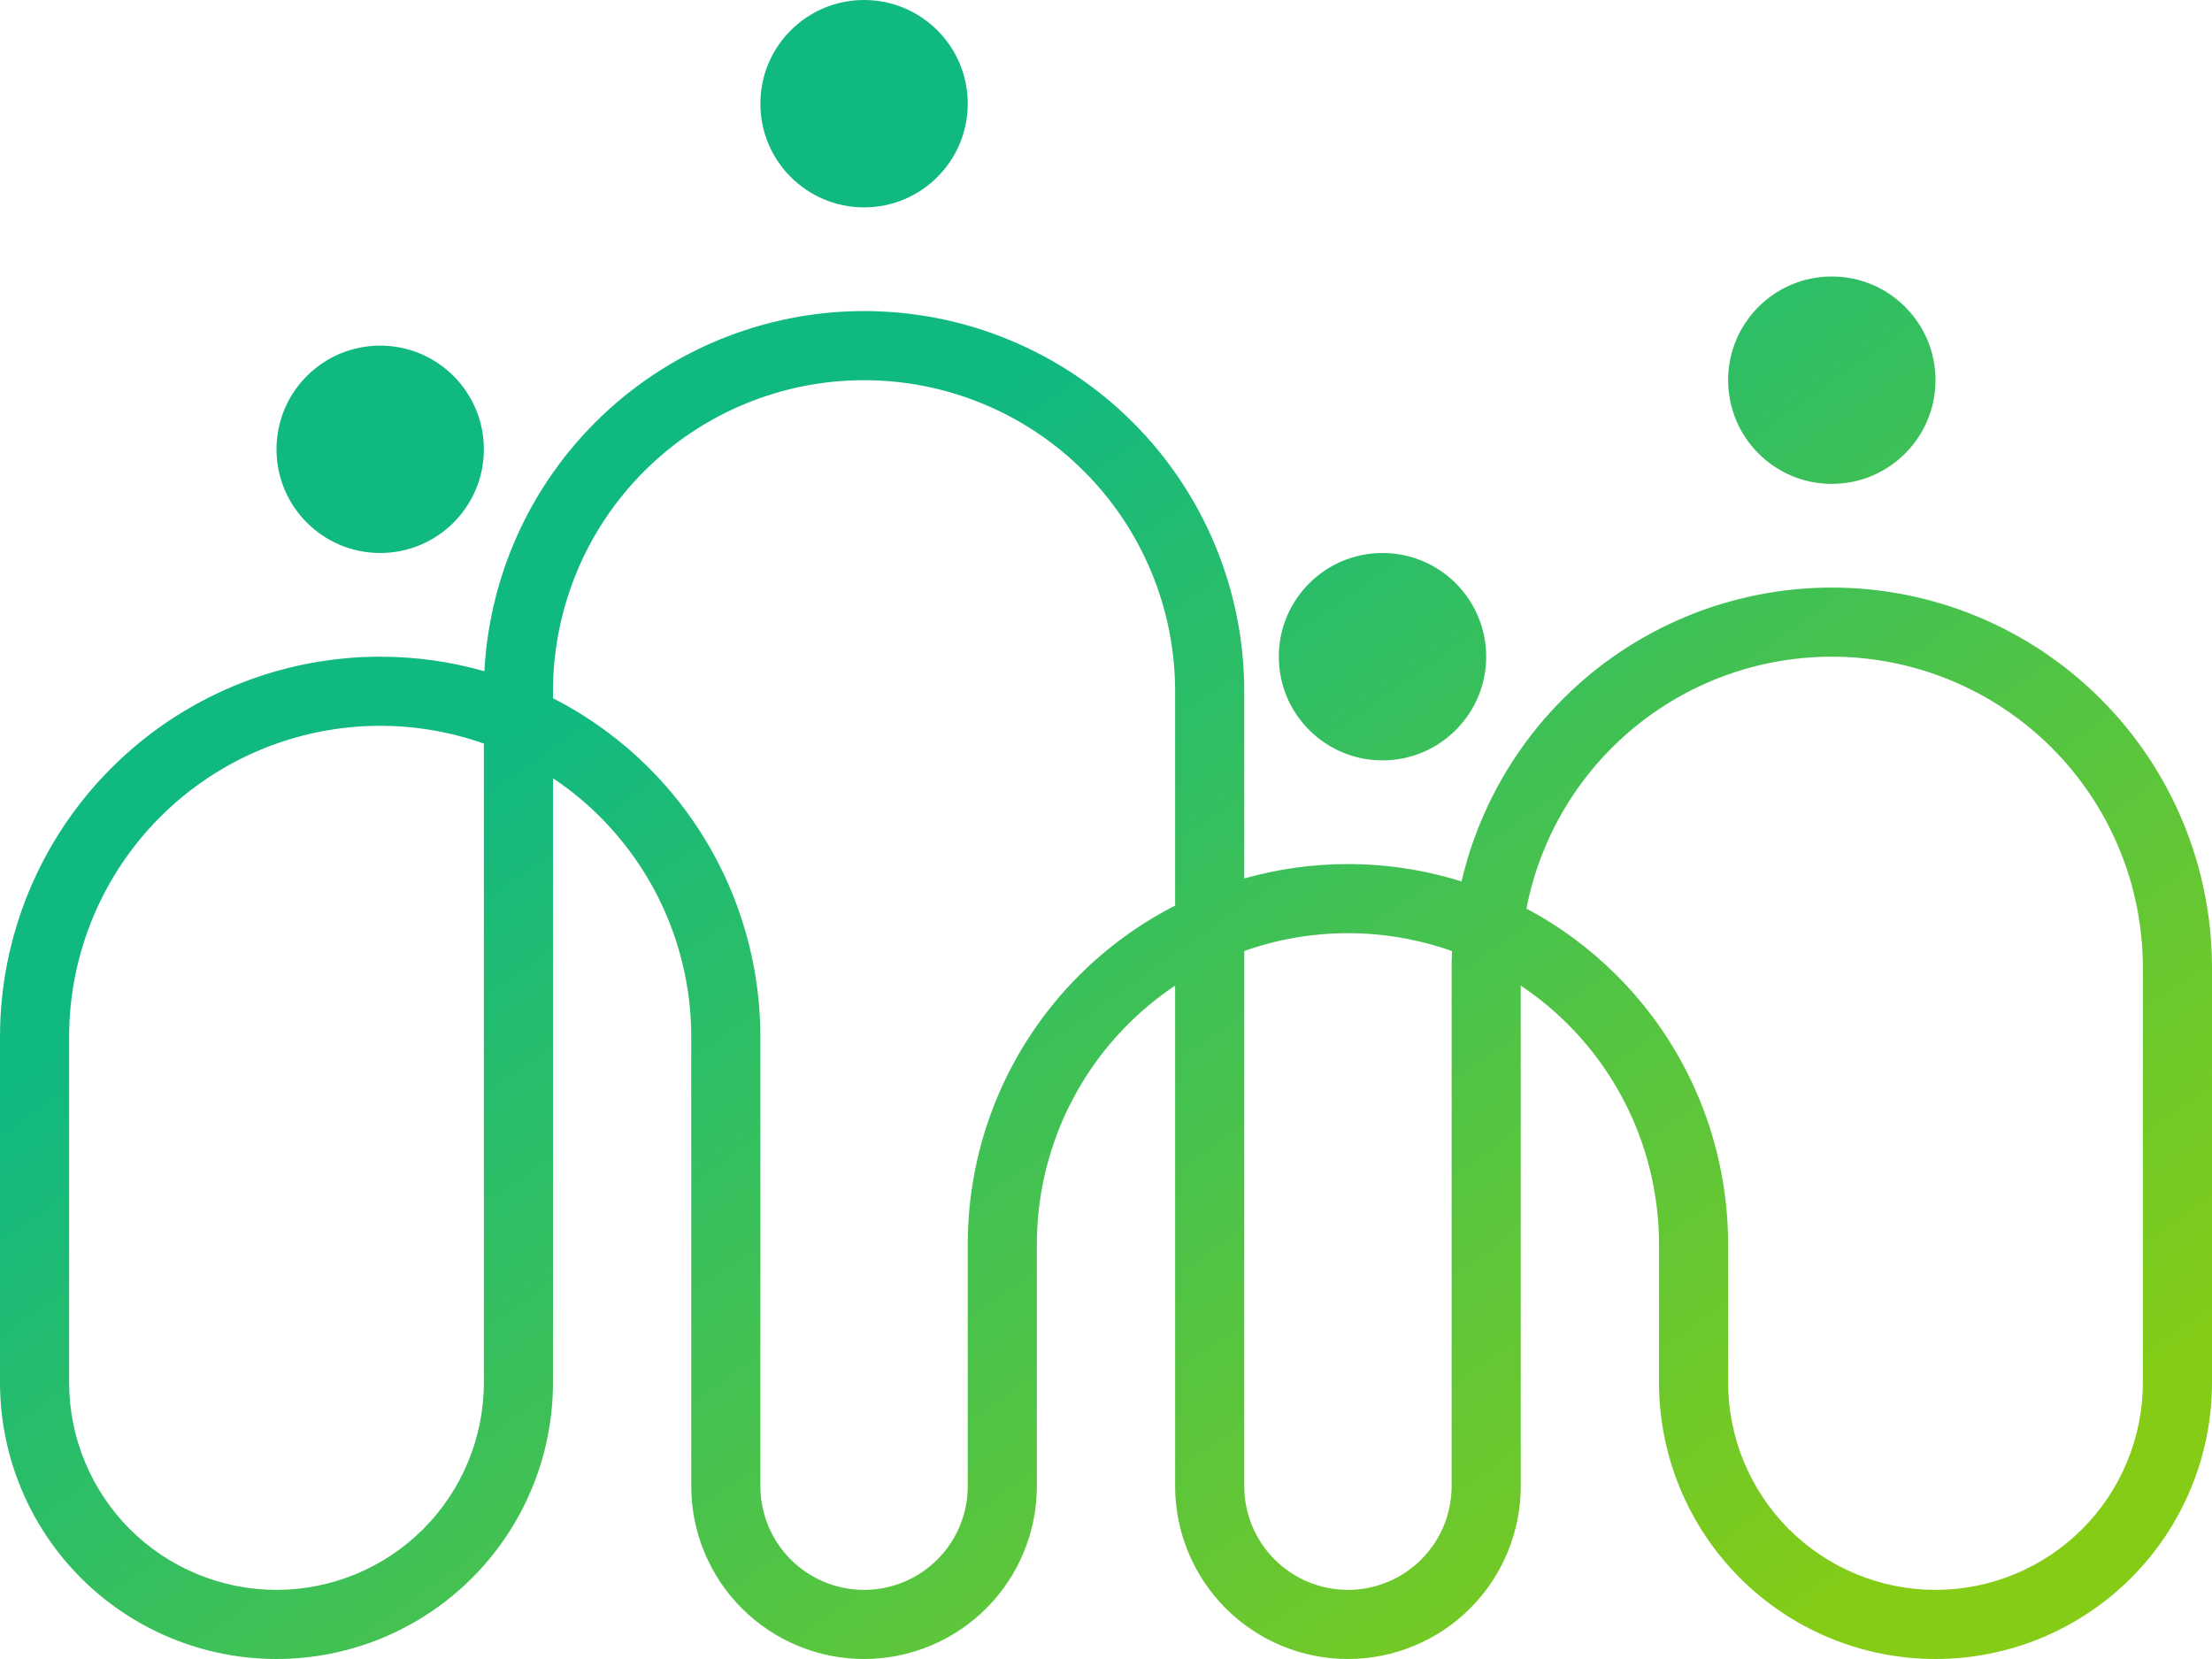
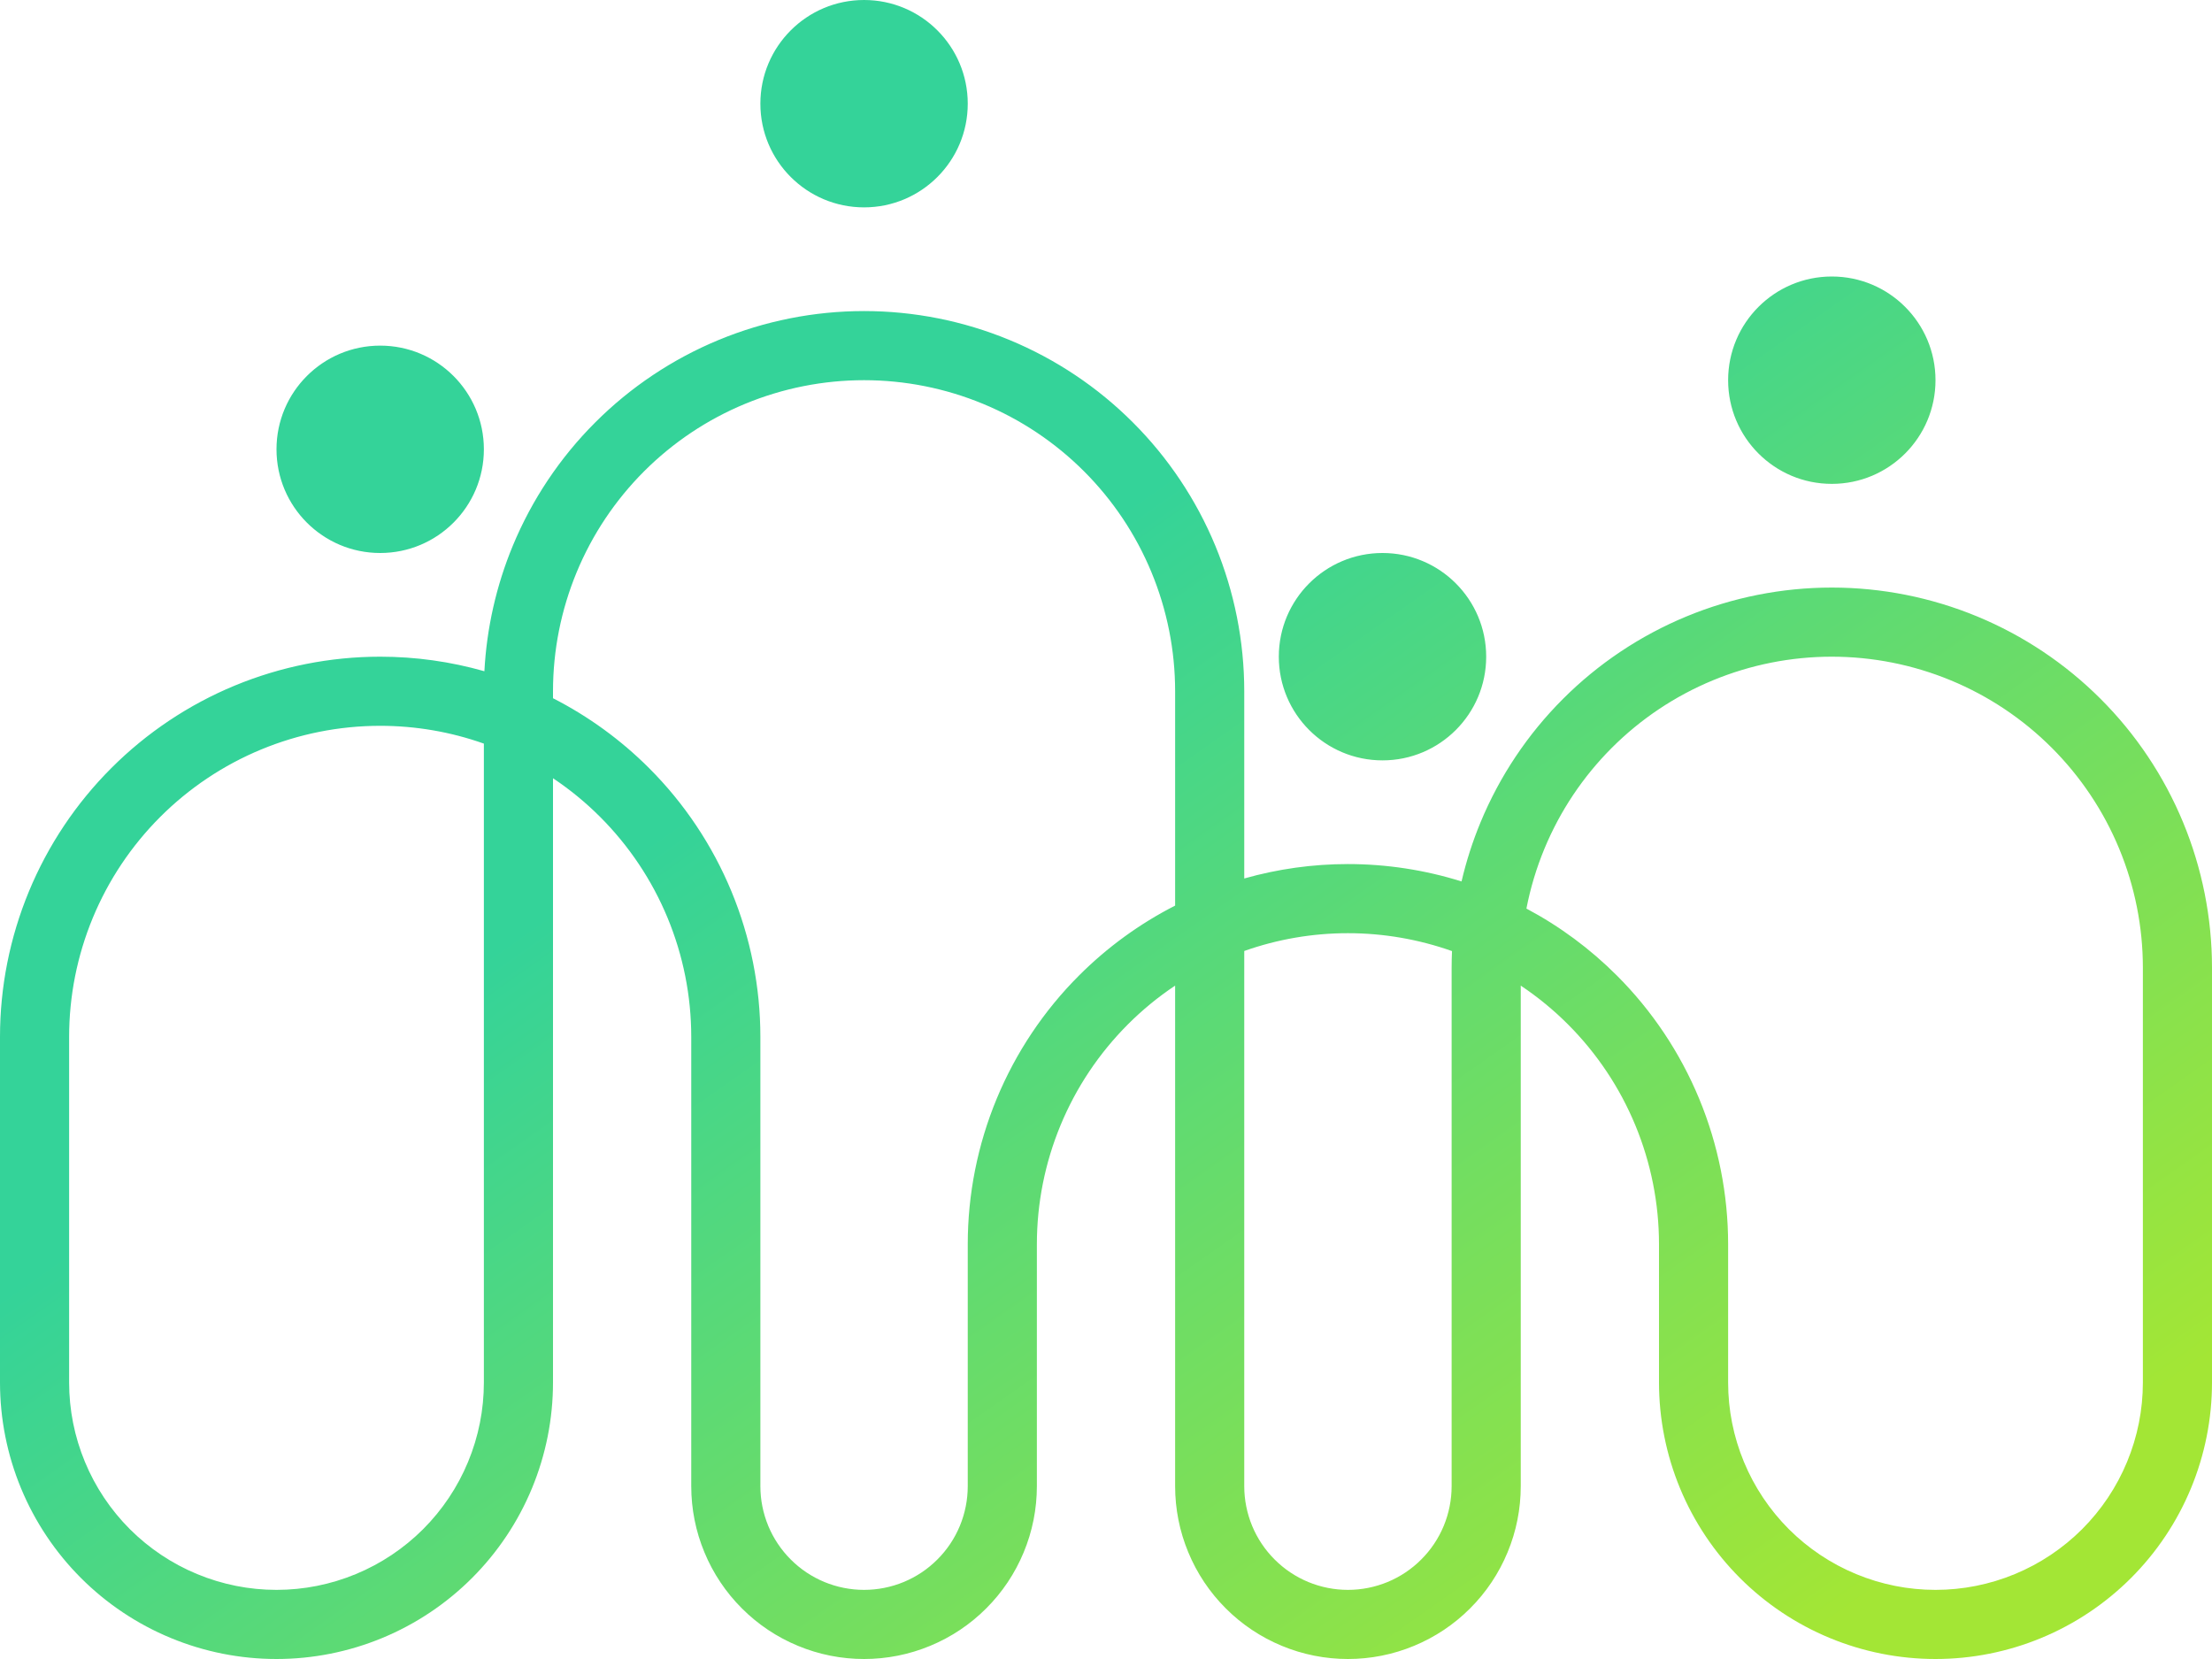
<svg xmlns="http://www.w3.org/2000/svg" width="64" height="48" viewBox="0 0 64 48" fill="none">
  <path fill-rule="evenodd" clip-rule="evenodd" d="M28 3C28 4.657 26.657 6 25 6C23.343 6 22 4.657 22 3C22 1.343 23.343 0 25 0C26.657 0 28 1.343 28 3ZM18.778 22.222C17.962 21.406 17.024 20.725 16 20.202L16 20C16 18.818 16.233 17.648 16.685 16.556C17.137 15.464 17.8 14.472 18.636 13.636C19.472 12.8 20.464 12.137 21.556 11.685C22.648 11.233 23.818 11 25 11C26.182 11 27.352 11.233 28.444 11.685C29.536 12.137 30.528 12.8 31.364 13.636C32.2 14.472 32.863 15.464 33.315 16.556C33.767 17.648 34 18.818 34 20V26.202C32.975 26.725 32.038 27.406 31.222 28.222C30.2 29.243 29.39 30.456 28.837 31.791C28.285 33.125 28 34.556 28 36V43C28 43.394 27.922 43.784 27.772 44.148C27.621 44.512 27.4 44.843 27.121 45.121C26.843 45.4 26.512 45.621 26.148 45.772C25.784 45.922 25.394 46 25 46C24.606 46 24.216 45.922 23.852 45.772C23.488 45.621 23.157 45.4 22.879 45.121C22.6 44.843 22.379 44.512 22.228 44.148C22.078 43.784 22 43.394 22 43L22 30C22 28.555 21.715 27.125 21.163 25.791C20.61 24.456 19.8 23.243 18.778 22.222ZM36 25.417V20C36 18.555 35.715 17.125 35.163 15.79C34.61 14.456 33.8 13.243 32.778 12.222C31.757 11.2 30.544 10.39 29.209 9.837C27.875 9.285 26.445 9 25 9C23.555 9 22.125 9.285 20.791 9.837C19.456 10.39 18.243 11.2 17.222 12.222C16.2 13.243 15.39 14.456 14.837 15.79C14.358 16.947 14.081 18.174 14.015 19.421C13.037 19.142 12.022 19 11 19C9.555 19 8.125 19.285 6.79 19.837C5.456 20.39 4.243 21.2 3.222 22.222C2.2 23.243 1.39 24.456 0.837 25.791C0.285 27.125 0 28.555 0 30V40C0 41.051 0.207 42.091 0.609 43.062C1.011 44.032 1.6 44.914 2.343 45.657C3.086 46.4 3.968 46.989 4.939 47.391C5.909 47.793 6.949 48 8 48C9.051 48 10.091 47.793 11.062 47.391C12.032 46.989 12.914 46.4 13.657 45.657C14.4 44.914 14.989 44.032 15.391 43.062C15.793 42.091 16 41.051 16 40V22.517C16.489 22.843 16.946 23.218 17.364 23.636C18.2 24.472 18.863 25.464 19.315 26.556C19.767 27.648 20 28.818 20 30L20 43C20 43.657 20.129 44.307 20.381 44.913C20.632 45.52 21 46.071 21.465 46.535C21.929 47 22.48 47.368 23.087 47.619C23.693 47.871 24.343 48 25 48C25.657 48 26.307 47.871 26.913 47.619C27.52 47.368 28.071 47 28.535 46.535C29 46.071 29.368 45.52 29.619 44.913C29.871 44.307 30 43.657 30 43V36C30 34.818 30.233 33.648 30.685 32.556C31.137 31.464 31.8 30.472 32.636 29.636C33.054 29.218 33.511 28.843 34 28.517V43C34 43.657 34.129 44.307 34.381 44.913C34.632 45.52 35 46.071 35.465 46.535C35.929 47 36.48 47.368 37.087 47.619C37.693 47.871 38.343 48 39 48C39.657 48 40.307 47.871 40.913 47.619C41.52 47.368 42.071 47 42.535 46.535C43 46.071 43.368 45.52 43.619 44.913C43.871 44.307 44 43.657 44 43V28.517C44.489 28.843 44.946 29.218 45.364 29.636C46.2 30.472 46.863 31.464 47.315 32.556C47.767 33.648 48 34.818 48 36V40C48 41.051 48.207 42.091 48.609 43.062C49.011 44.032 49.6 44.914 50.343 45.657C51.086 46.4 51.968 46.989 52.938 47.391C53.909 47.793 54.949 48 56 48C57.051 48 58.091 47.793 59.062 47.391C60.032 46.989 60.914 46.4 61.657 45.657C62.4 44.914 62.989 44.032 63.391 43.062C63.793 42.091 64 41.051 64 40V28C64 26.555 63.715 25.125 63.163 23.791C62.61 22.456 61.8 21.243 60.778 20.222C59.757 19.2 58.544 18.39 57.209 17.837C55.875 17.285 54.444 17 53 17C51.556 17 50.125 17.285 48.791 17.837C47.456 18.39 46.243 19.2 45.222 20.222C44.2 21.243 43.39 22.456 42.837 23.791C42.607 24.346 42.423 24.919 42.287 25.503C41.225 25.17 40.117 25 39 25C37.983 25 36.974 25.141 36 25.417ZM62 28C62 26.818 61.767 25.648 61.315 24.556C60.863 23.464 60.2 22.472 59.364 21.636C58.528 20.8 57.536 20.137 56.444 19.685C55.352 19.233 54.182 19 53 19C51.818 19 50.648 19.233 49.556 19.685C48.464 20.137 47.472 20.8 46.636 21.636C45.8 22.472 45.137 23.464 44.685 24.556C44.453 25.116 44.279 25.696 44.164 26.288C45.125 26.798 46.006 27.45 46.778 28.222C47.8 29.243 48.61 30.456 49.163 31.791C49.715 33.125 50 34.556 50 36V40C50 40.788 50.155 41.568 50.457 42.296C50.758 43.024 51.2 43.685 51.757 44.243C52.315 44.8 52.976 45.242 53.704 45.543C54.432 45.845 55.212 46 56 46C56.788 46 57.568 45.845 58.296 45.543C59.024 45.242 59.685 44.8 60.243 44.243C60.8 43.685 61.242 43.024 61.543 42.296C61.845 41.568 62 40.788 62 40V28ZM42 28C42 27.839 42.004 27.679 42.011 27.518C41.045 27.176 40.027 27 39 27C37.977 27 36.962 27.174 36 27.515V43C36 43.394 36.078 43.784 36.228 44.148C36.379 44.512 36.6 44.843 36.879 45.121C37.157 45.4 37.488 45.621 37.852 45.772C38.216 45.922 38.606 46 39 46C39.394 46 39.784 45.922 40.148 45.772C40.512 45.621 40.843 45.4 41.121 45.121C41.4 44.843 41.621 44.512 41.772 44.148C41.922 43.784 42 43.394 42 43V28ZM14 21.515V40C14 40.788 13.845 41.568 13.543 42.296C13.242 43.024 12.8 43.685 12.243 44.243C11.685 44.8 11.024 45.242 10.296 45.543C9.568 45.845 8.788 46 8 46C7.212 46 6.432 45.845 5.704 45.543C4.976 45.242 4.315 44.8 3.757 44.243C3.2 43.685 2.758 43.024 2.457 42.296C2.155 41.568 2 40.788 2 40L2 30C2 28.818 2.233 27.648 2.685 26.556C3.137 25.464 3.8 24.472 4.636 23.636C5.472 22.8 6.464 22.137 7.556 21.685C8.648 21.233 9.818 21 11 21C12.023 21 13.038 21.174 14 21.515ZM11 16C12.657 16 14 14.657 14 13C14 11.343 12.657 10 11 10C9.343 10 8 11.343 8 13C8 14.657 9.343 16 11 16ZM43 19C43 20.657 41.657 22 40 22C38.343 22 37 20.657 37 19C37 17.343 38.343 16 40 16C41.657 16 43 17.343 43 19ZM53 14C54.657 14 56 12.657 56 11C56 9.343 54.657 8 53 8C51.343 8 50 9.343 50 11C50 12.657 51.343 14 53 14Z" fill="url(#paint0_linear_828_4561)" />
  <defs>
    <linearGradient id="paint0_linear_828_4561" x1="11.789" y1="-7.23683e-07" x2="47.523" y2="50.822" gradientUnits="userSpaceOnUse">
-       <stop offset="0.307" stop-color="#10B981" />
-       <stop offset="1" stop-color="#84CC16" />
+       <stop offset="0.385" stop-color="#34D399" />
+       <stop offset="1" stop-color="#A3E635" />
    </linearGradient>
  </defs>
</svg>
